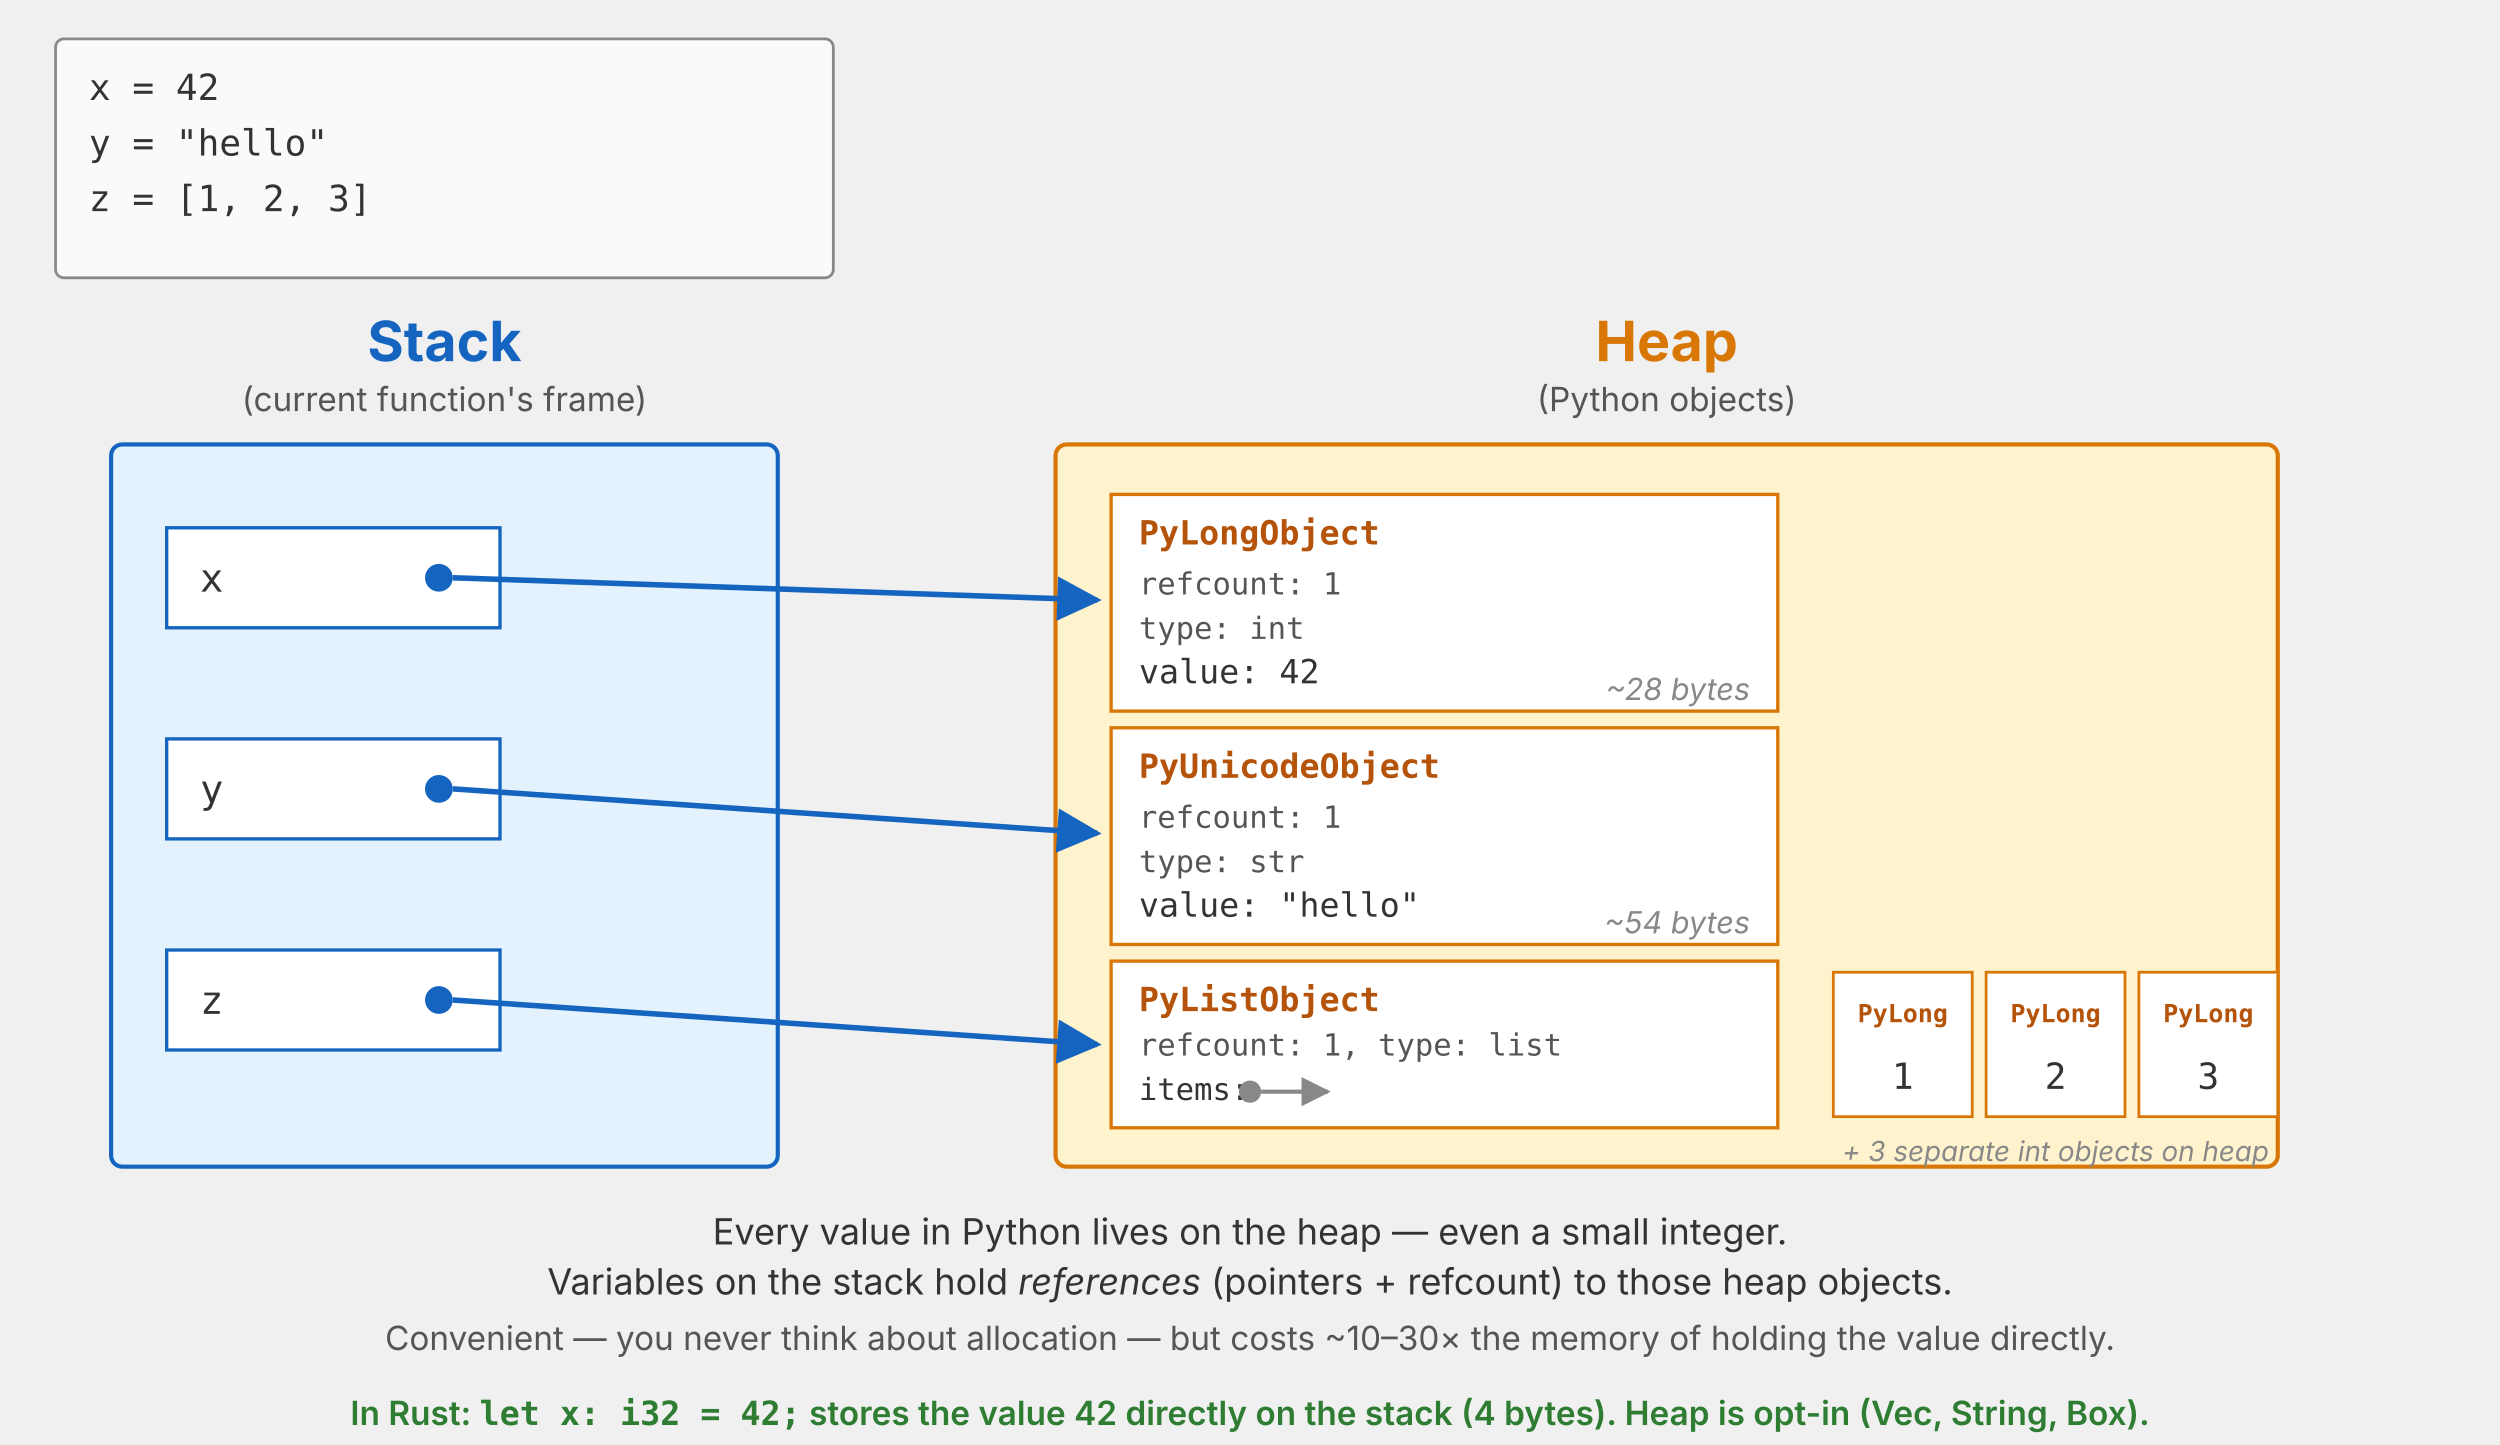
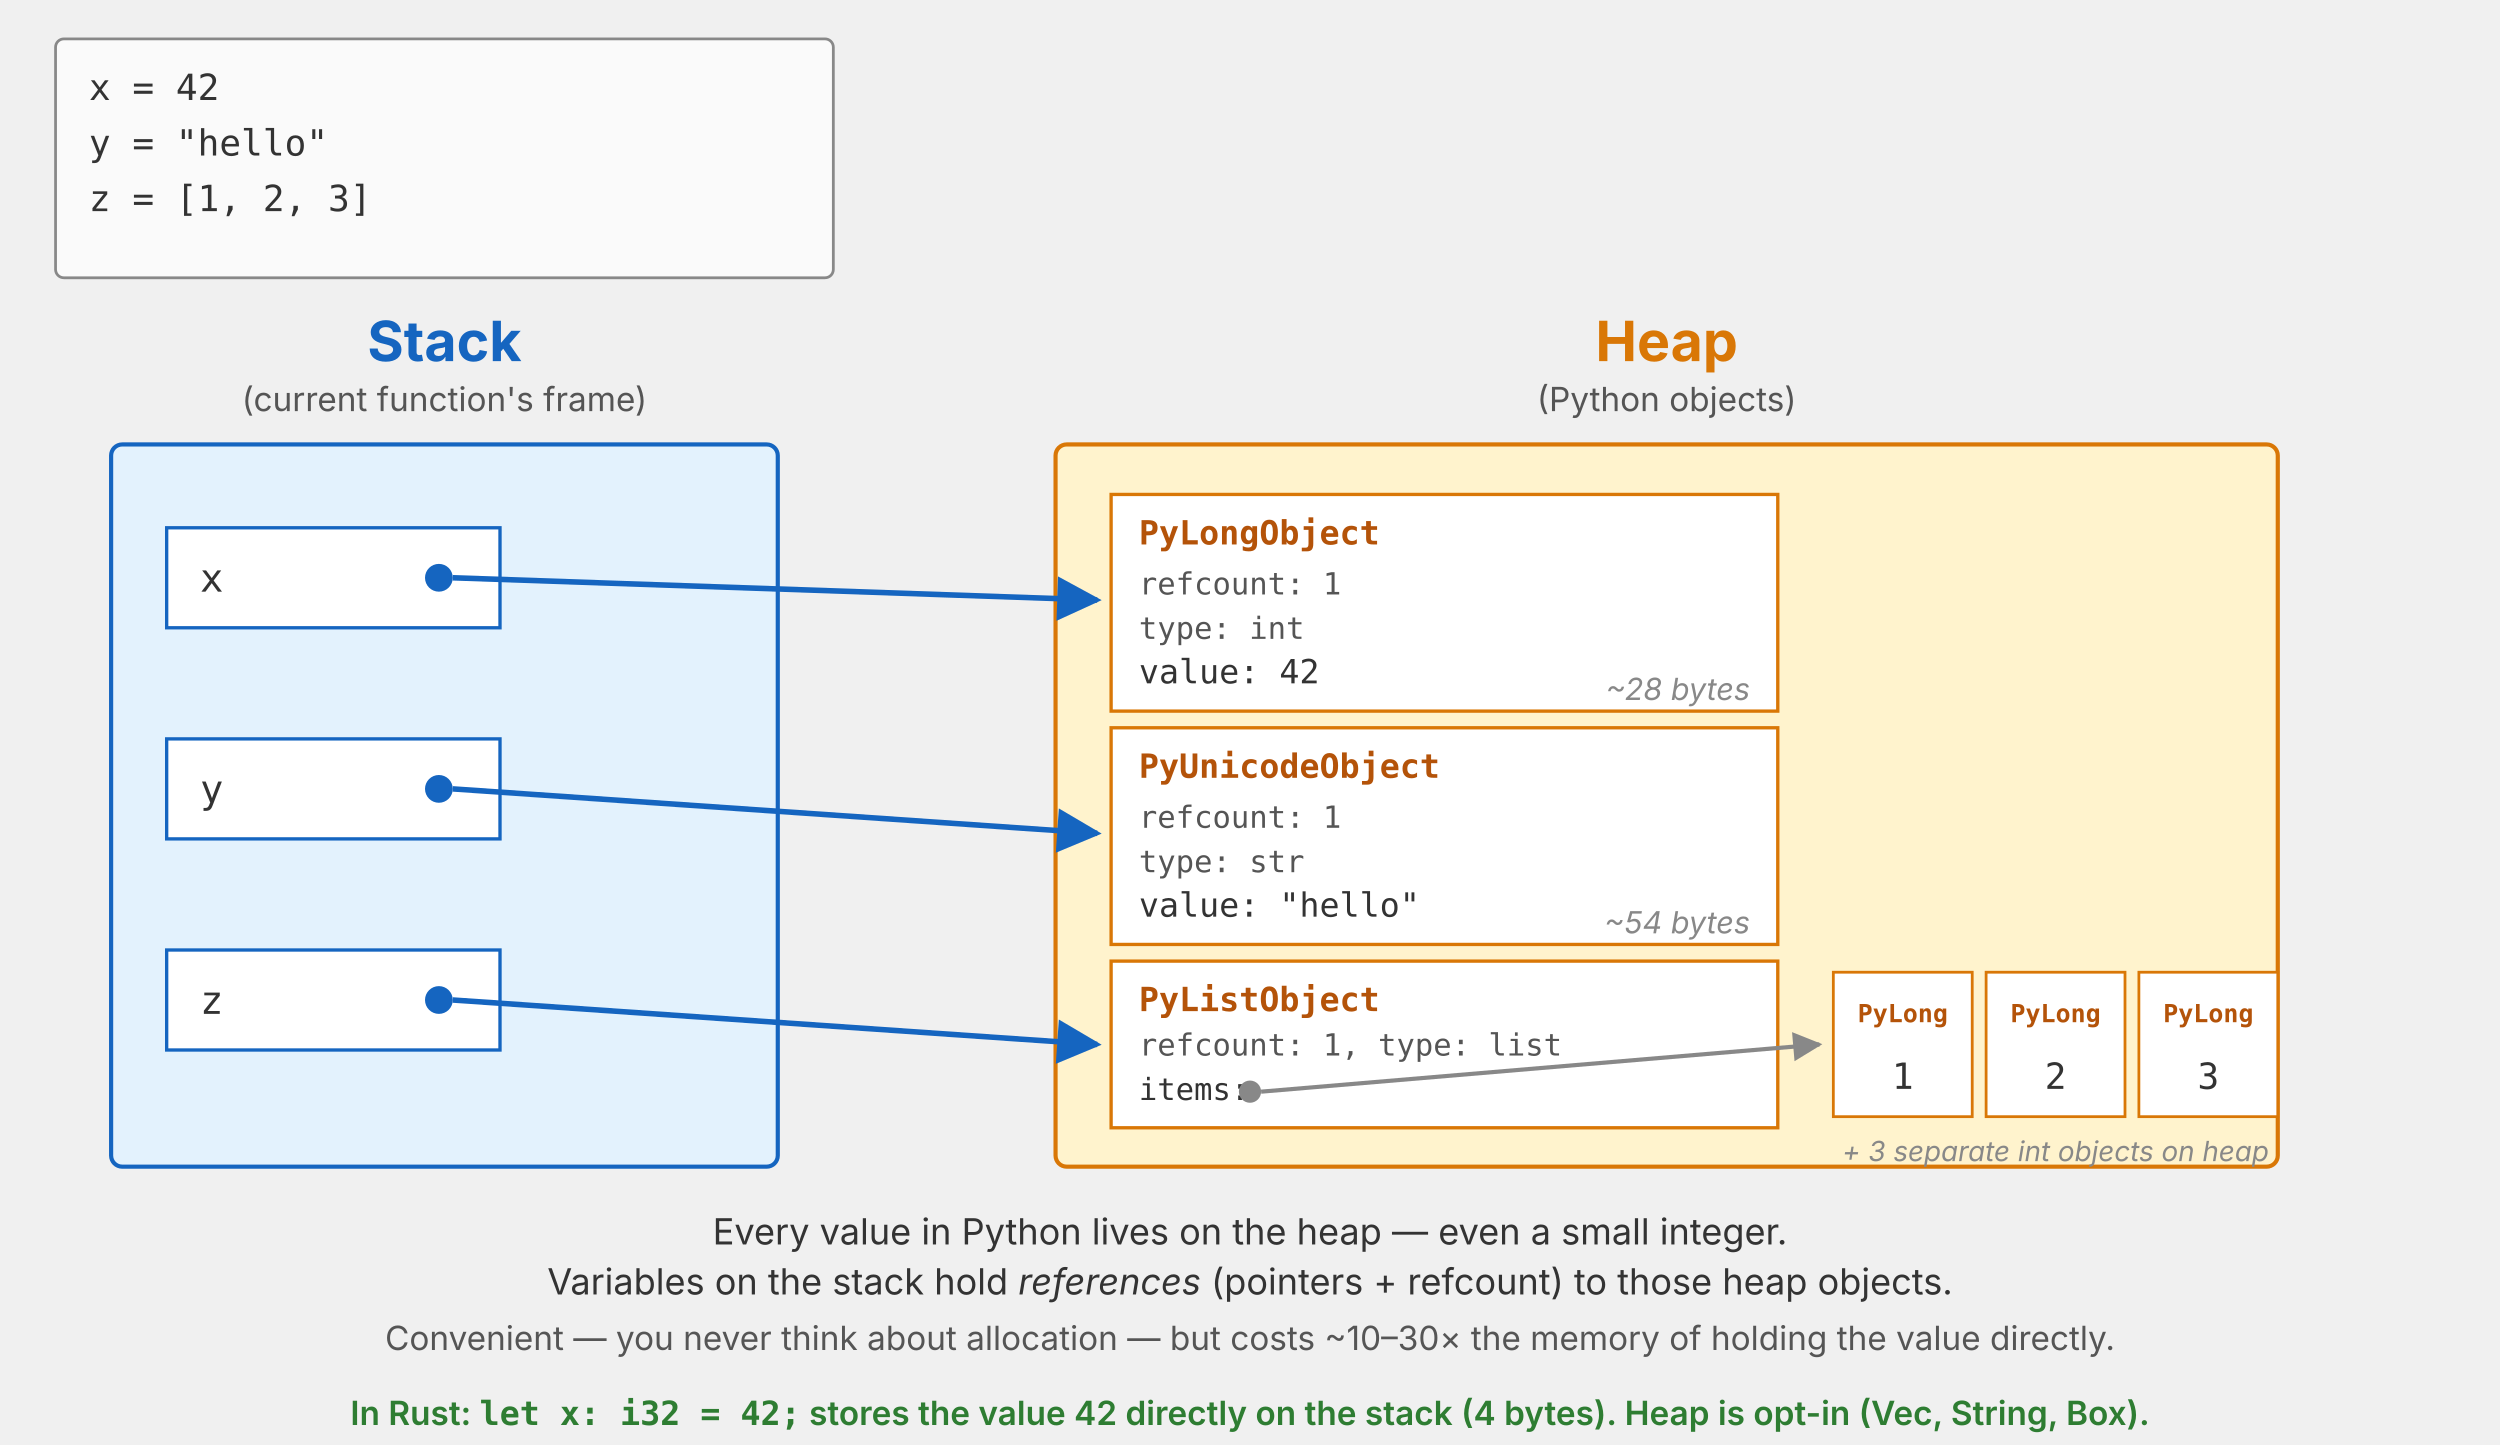
<svg xmlns="http://www.w3.org/2000/svg" viewBox="0 0 900 520" font-family="system-ui, -apple-system, sans-serif">
  <defs>
    <marker id="py-arrow" viewBox="0 0 10 10" refX="9" refY="5" markerWidth="8" markerHeight="8" orient="auto-start-reverse">
      <path d="M 0 0 L 10 5 L 0 10 z" fill="#1565c0" />
    </marker>
    <marker id="py-arrow-sm" viewBox="0 0 10 10" refX="9" refY="5" markerWidth="7" markerHeight="7" orient="auto-start-reverse">
      <path d="M 0 0 L 10 5 L 0 10 z" fill="#888" />
    </marker>
  </defs>
  <rect x="20" y="14" width="280" height="86" fill="#fafafa" stroke="#888" stroke-width="1" rx="3" />
  <text x="32" y="36" font-size="13" font-family="ui-monospace, monospace" fill="#333">
    <tspan x="32" dy="0">x = 42</tspan>
    <tspan x="32" dy="20">y = "hello"</tspan>
    <tspan x="32" dy="20">z = [1, 2, 3]</tspan>
  </text>
  <text x="160" y="130" text-anchor="middle" font-size="20" font-weight="700" fill="#1565c0">
    Stack
  </text>
  <text x="160" y="148" text-anchor="middle" font-size="12" fill="#555">
    (current function's frame)
  </text>
  <text x="600" y="130" text-anchor="middle" font-size="20" font-weight="700" fill="#d97706">
    Heap
  </text>
  <text x="600" y="148" text-anchor="middle" font-size="12" fill="#555">
    (Python objects)
  </text>
  <rect x="40" y="160" width="240" height="260" fill="#e3f2fd" stroke="#1565c0" stroke-width="1.5" rx="4" />
  <rect x="60" y="190" width="120" height="36" fill="white" stroke="#1565c0" stroke-width="1.2" />
  <text x="72" y="213" font-size="14" font-family="ui-monospace, monospace" fill="#333">
    x
  </text>
  <circle cx="158" cy="208" r="5" fill="#1565c0" />
  <rect x="60" y="266" width="120" height="36" fill="white" stroke="#1565c0" stroke-width="1.2" />
  <text x="72" y="289" font-size="14" font-family="ui-monospace, monospace" fill="#333">
    y
  </text>
  <circle cx="158" cy="284" r="5" fill="#1565c0" />
  <rect x="60" y="342" width="120" height="36" fill="white" stroke="#1565c0" stroke-width="1.2" />
  <text x="72" y="365" font-size="14" font-family="ui-monospace, monospace" fill="#333">
    z
  </text>
  <circle cx="158" cy="360" r="5" fill="#1565c0" />
  <rect x="380" y="160" width="440" height="260" fill="#fff3cd" stroke="#d97706" stroke-width="1.5" rx="4" />
  <rect x="400" y="178" width="240" height="78" fill="white" stroke="#d97706" stroke-width="1.2" />
  <text x="410" y="196" font-size="12" font-weight="700" font-family="ui-monospace, monospace" fill="#b45309">PyLongObject</text>
  <text x="410" y="214" font-size="11" font-family="ui-monospace, monospace" fill="#555">refcount: 1</text>
  <text x="410" y="230" font-size="11" font-family="ui-monospace, monospace" fill="#555">type: int</text>
  <text x="410" y="246" font-size="12" font-family="ui-monospace, monospace" fill="#333">value: 42</text>
  <text x="630" y="252" text-anchor="end" font-size="11" fill="#888" font-style="italic">~28 bytes</text>
  <rect x="400" y="262" width="240" height="78" fill="white" stroke="#d97706" stroke-width="1.2" />
  <text x="410" y="280" font-size="12" font-weight="700" font-family="ui-monospace, monospace" fill="#b45309">PyUnicodeObject</text>
  <text x="410" y="298" font-size="11" font-family="ui-monospace, monospace" fill="#555">refcount: 1</text>
  <text x="410" y="314" font-size="11" font-family="ui-monospace, monospace" fill="#555">type: str</text>
  <text x="410" y="330" font-size="12" font-family="ui-monospace, monospace" fill="#333">value: "hello"</text>
  <text x="630" y="336" text-anchor="end" font-size="11" fill="#888" font-style="italic">~54 bytes</text>
  <rect x="400" y="346" width="240" height="60" fill="white" stroke="#d97706" stroke-width="1.2" />
  <text x="410" y="364" font-size="12" font-weight="700" font-family="ui-monospace, monospace" fill="#b45309">PyListObject</text>
  <text x="410" y="380" font-size="11" font-family="ui-monospace, monospace" fill="#555">refcount: 1, type: list</text>
  <text x="410" y="396" font-size="11" font-family="ui-monospace, monospace" fill="#333">items:</text>
  <circle cx="450" cy="393" r="4" fill="#888" />
-   <line x1="454" y1="393" x2="478" y2="393" stroke="#888" stroke-width="1.5" marker-end="url(#py-arrow-sm)" />
+   <line x1="454" y1="393" x2="655" y2="376" stroke="#888" stroke-width="1.5" marker-end="url(#py-arrow-sm)" />
  <rect x="660" y="350" width="50" height="52" fill="white" stroke="#d97706" stroke-width="1" />
  <text x="685" y="368" text-anchor="middle" font-size="9" font-weight="700" font-family="ui-monospace, monospace" fill="#b45309">PyLong</text>
  <text x="685" y="392" text-anchor="middle" font-size="13" font-family="ui-monospace, monospace" fill="#333">1</text>
  <rect x="715" y="350" width="50" height="52" fill="white" stroke="#d97706" stroke-width="1" />
  <text x="740" y="368" text-anchor="middle" font-size="9" font-weight="700" font-family="ui-monospace, monospace" fill="#b45309">PyLong</text>
  <text x="740" y="392" text-anchor="middle" font-size="13" font-family="ui-monospace, monospace" fill="#333">2</text>
  <rect x="770" y="350" width="50" height="52" fill="white" stroke="#d97706" stroke-width="1" />
  <text x="795" y="368" text-anchor="middle" font-size="9" font-weight="700" font-family="ui-monospace, monospace" fill="#b45309">PyLong</text>
  <text x="795" y="392" text-anchor="middle" font-size="13" font-family="ui-monospace, monospace" fill="#333">3</text>
  <text x="740" y="418" text-anchor="middle" font-size="10" fill="#888" font-style="italic">
    + 3 separate int objects on heap
  </text>
  <line x1="163" y1="208" x2="395" y2="216" stroke="#1565c0" stroke-width="2" marker-end="url(#py-arrow)" />
  <line x1="163" y1="284" x2="395" y2="300" stroke="#1565c0" stroke-width="2" marker-end="url(#py-arrow)" />
  <line x1="163" y1="360" x2="395" y2="376" stroke="#1565c0" stroke-width="2" marker-end="url(#py-arrow)" />
  <text x="450" y="448" text-anchor="middle" font-size="13" fill="#333">
    Every value in Python lives on the heap — even a small integer.
  </text>
  <text x="450" y="466" text-anchor="middle" font-size="13" fill="#333">
    Variables on the stack hold <tspan font-style="italic">references</tspan> (pointers + refcount) to those heap objects.
  </text>
  <text x="450" y="486" text-anchor="middle" font-size="12" fill="#555">
    Convenient — you never think about allocation — but costs ~10–30× the memory of holding the value directly.
  </text>
  <rect x="20" y="500" width="860" height="16" fill="none" />
  <text x="450" y="513" text-anchor="middle" font-size="12" fill="#2e7d32" font-weight="600">
    In Rust: <tspan font-family="ui-monospace, monospace">let x: i32 = 42;</tspan> stores the value 42 directly on the stack (4 bytes). Heap is opt-in (Vec, String, Box).
  </text>
</svg>
